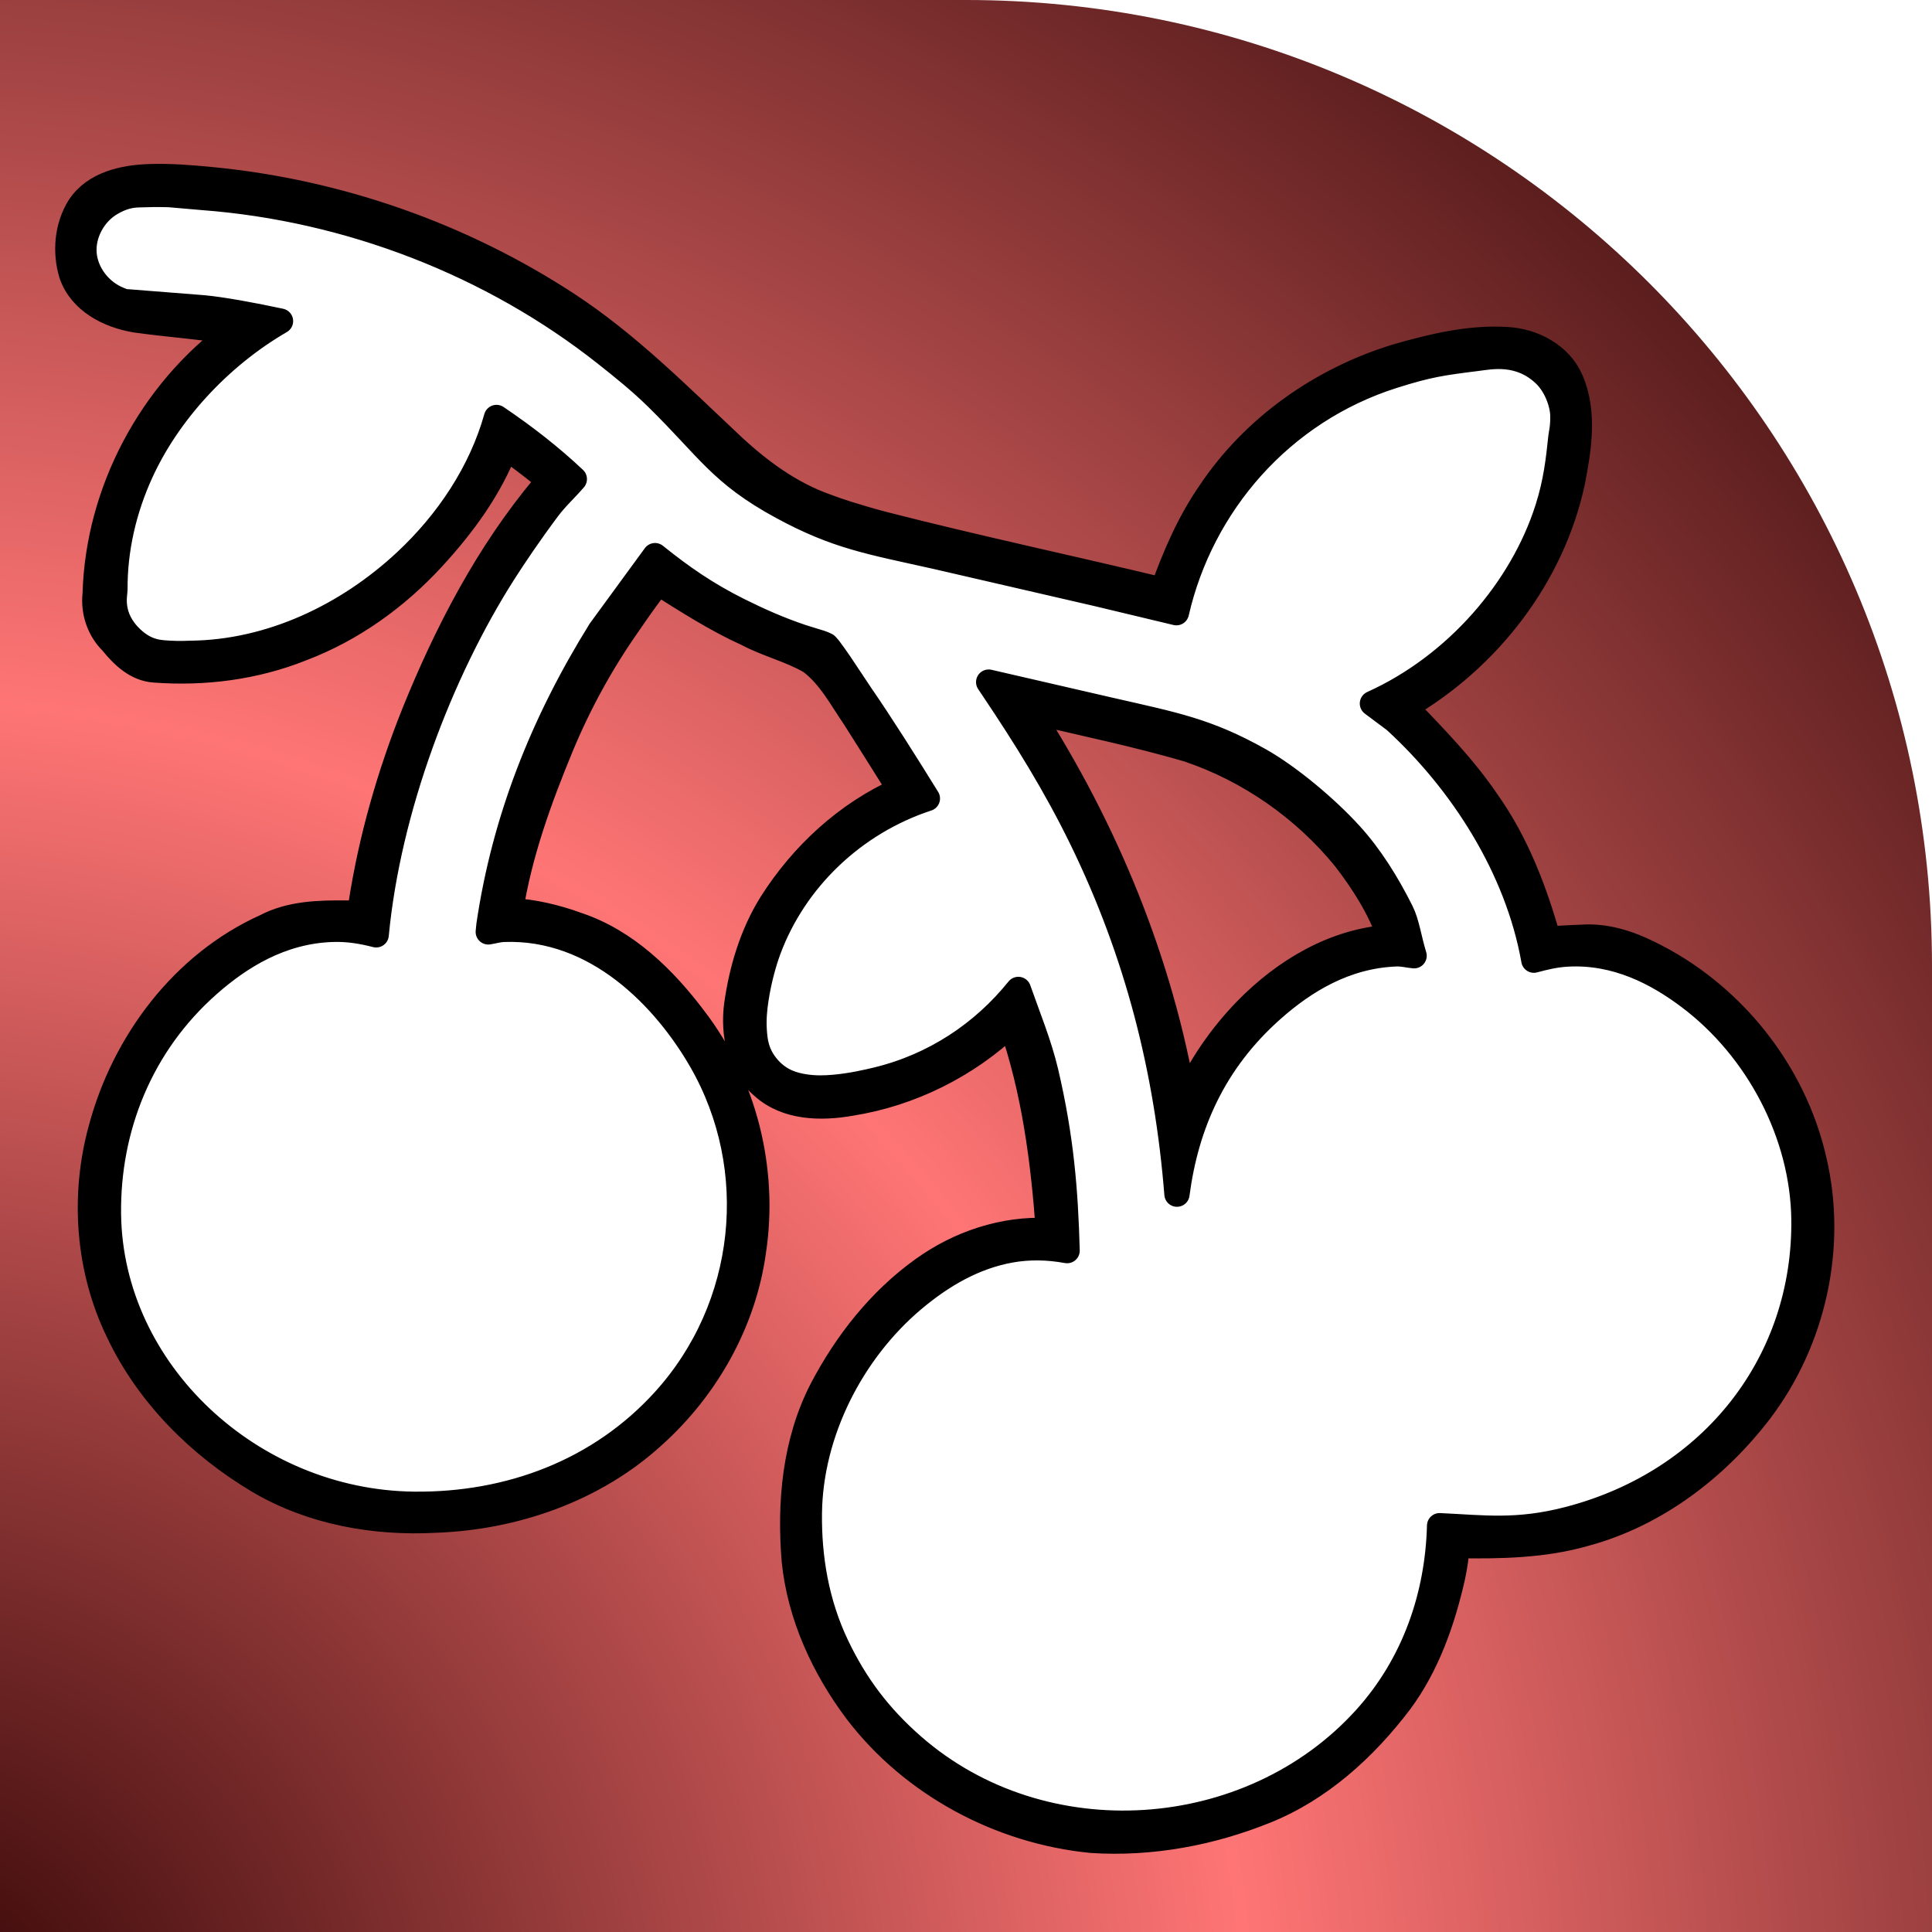
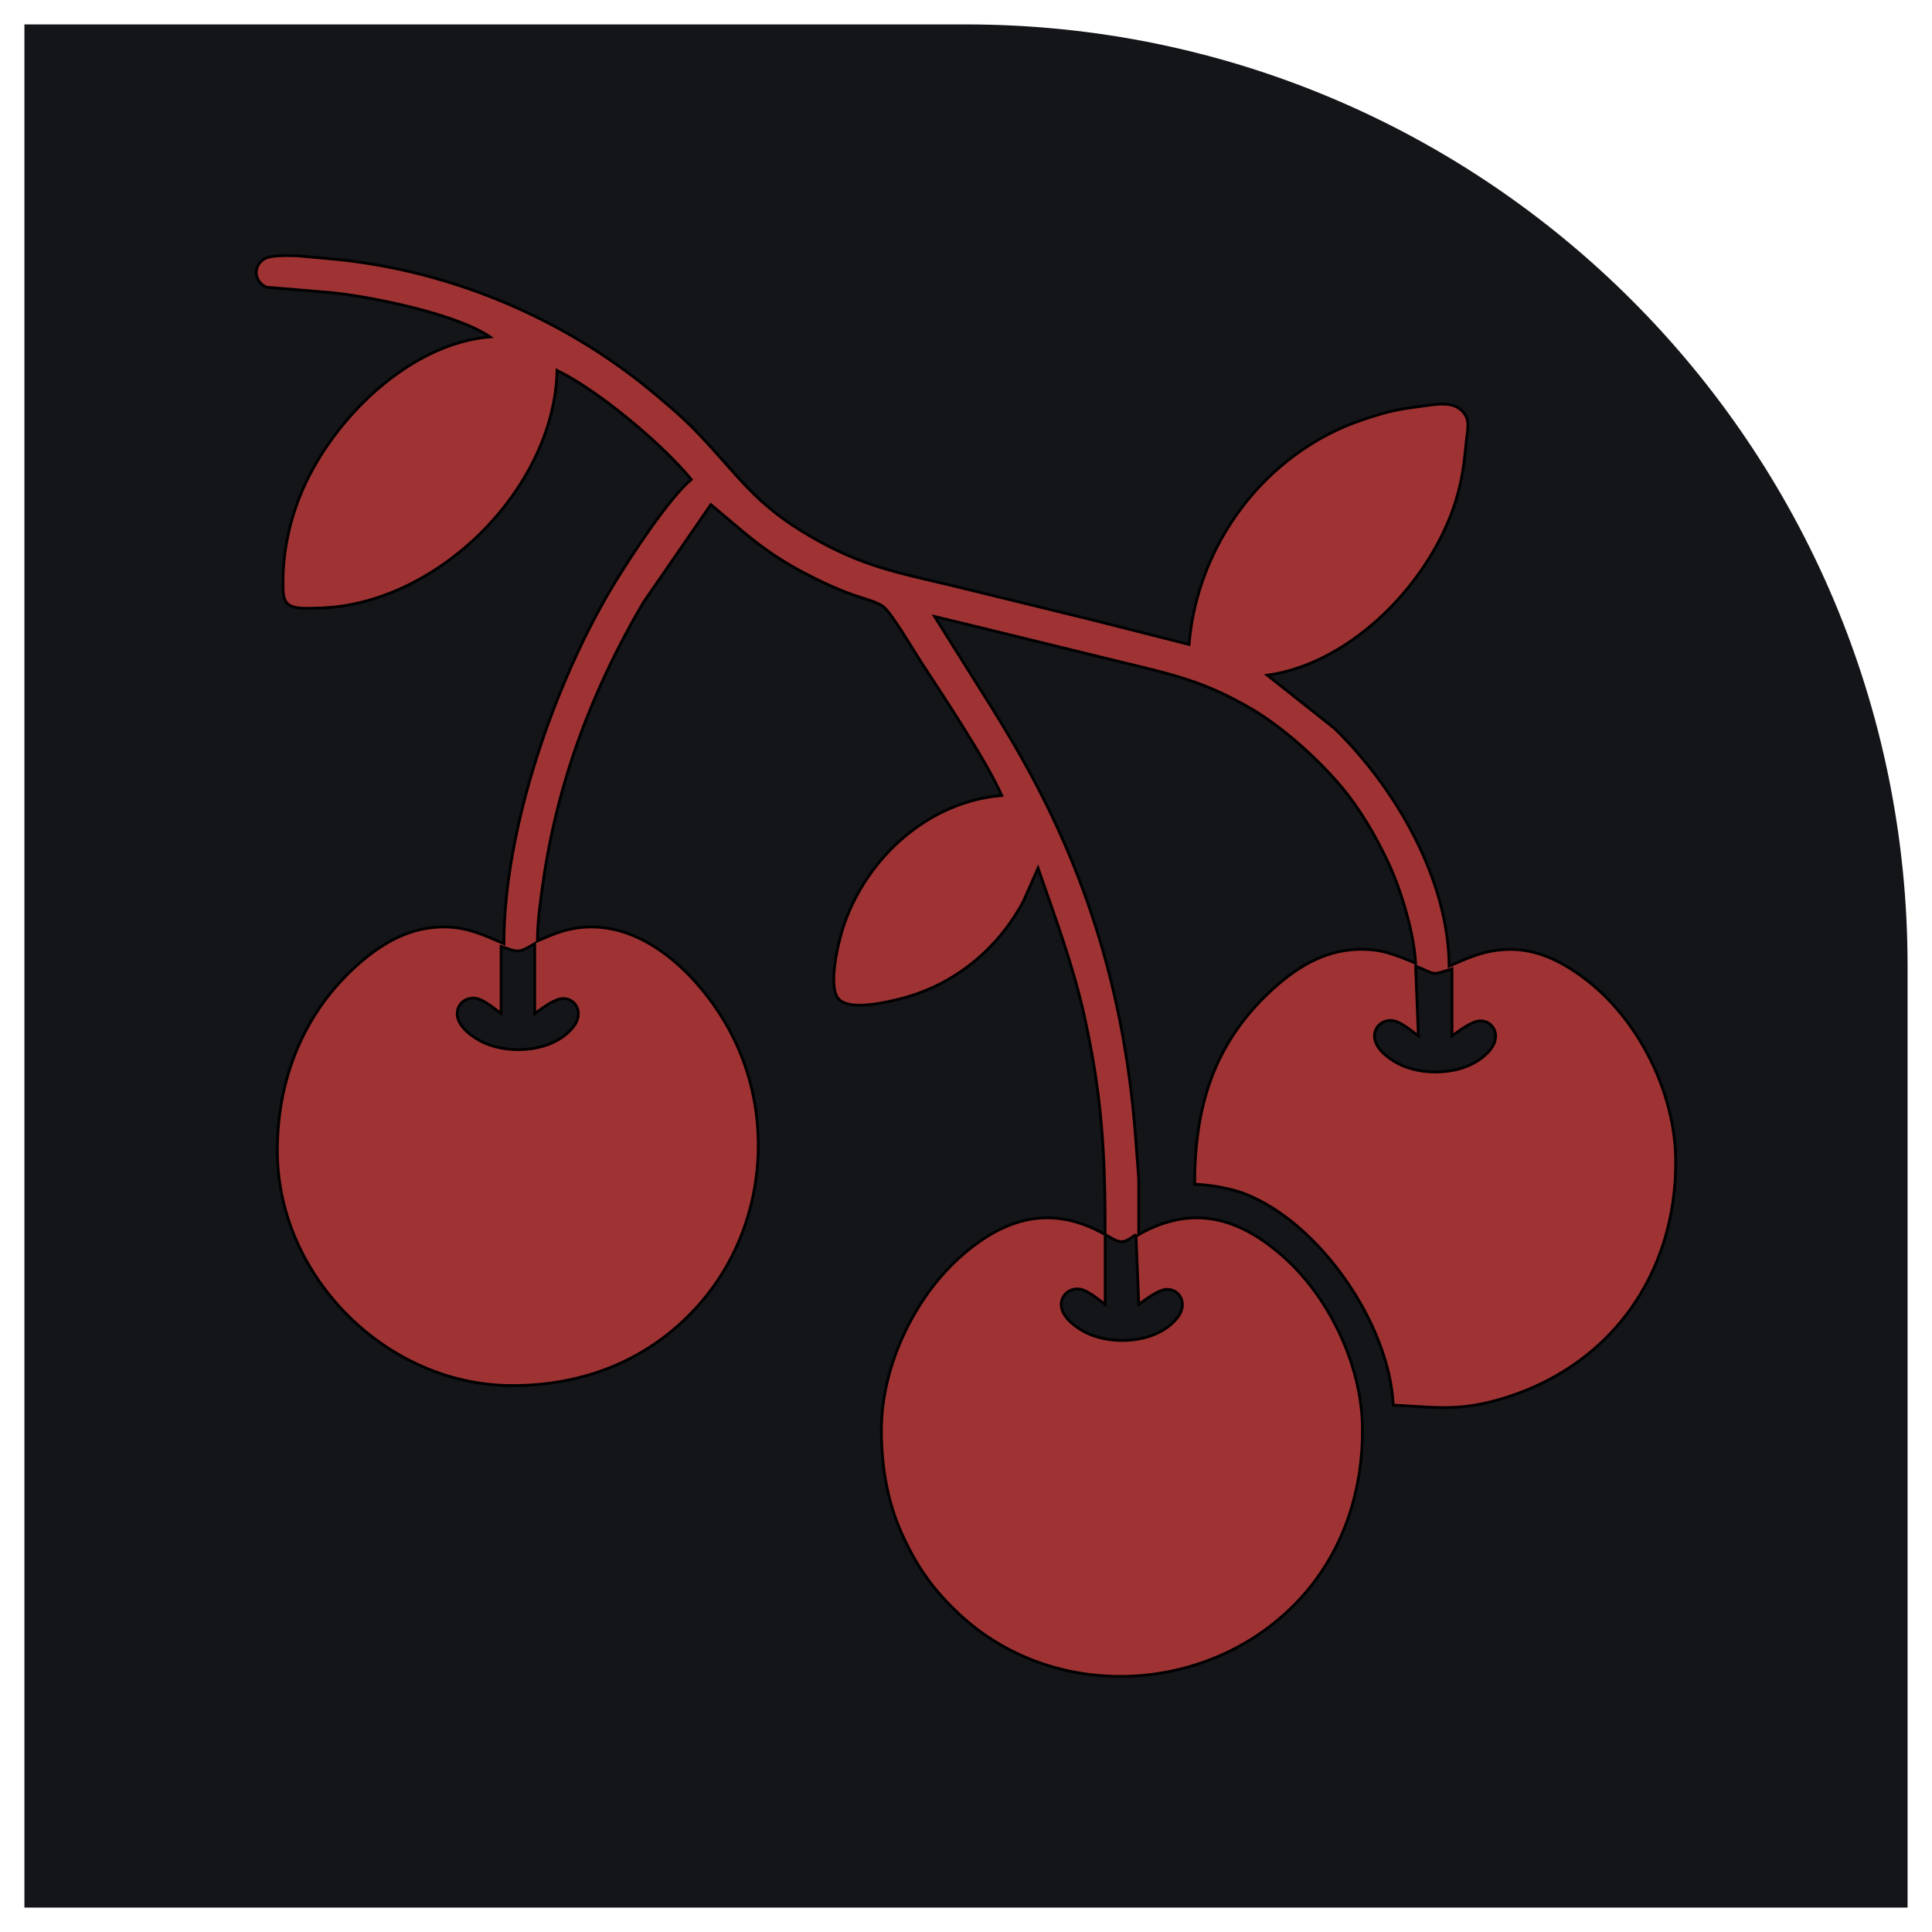
- <svg xmlns="http://www.w3.org/2000/svg" xmlns:xlink="http://www.w3.org/1999/xlink" width="155.344" height="155.344" viewBox="0 0 155.344 155.344" fill="none" version="1.1" id="svg11">
+ <svg xmlns="http://www.w3.org/2000/svg" xmlns:xlink="http://www.w3.org/1999/xlink" width="200" height="200" viewBox="0 0 200 200" fill="none" version="1.1" id="svg11">
  <defs id="defs9">
    <linearGradient id="linearGradient4476">
      <stop style="stop-color:#000000;stop-opacity:1;" offset="0" id="stop4474" />
    </linearGradient>
    <linearGradient id="linearGradient3530">
      <stop style="stop-color:#000000;stop-opacity:1;" offset="0" id="stop3528" />
    </linearGradient>
    <linearGradient id="linearGradient5040">
      <stop style="stop-color:#000000;stop-opacity:1;" offset="0" id="stop5038" />
    </linearGradient>
-     <linearGradient id="linearGradient2257" x1="40" y1="160" x2="160" y2="40" gradientUnits="userSpaceOnUse">
-       <stop stop-color="#FFF275" id="stop2249" offset="0" style="stop-color:#2b0000;stop-opacity:1;" />
-       <stop stop-color="#FFF275" id="stop2251" offset="0.428" style="stop-color:#ff7575;stop-opacity:1;" />
-       <stop stop-color="#FFF275" id="stop2253" offset="0.84" style="stop-color:#431010;stop-opacity:1;" />
-       <stop offset="1" stop-color="#EA5459" id="stop2255" style="stop-color:#000000;stop-opacity:1;" />
-     </linearGradient>
    <linearGradient id="paint0_linear" x1="40" y1="160" x2="160" y2="40" gradientUnits="userSpaceOnUse">
      <stop stop-color="#FFF275" id="stop1312" offset="0" style="stop-color:#2b0000;stop-opacity:1;" />
      <stop stop-color="#FFF275" id="stop4" offset="0.454" style="stop-color:#ff7575;stop-opacity:1;" />
      <stop stop-color="#FFF275" id="stop1259" offset="0.84" style="stop-color:#431010;stop-opacity:1;" />
      <stop offset="1" stop-color="#EA5459" id="stop6" style="stop-color:#000000;stop-opacity:1;" />
    </linearGradient>
    <linearGradient xlink:href="#paint0_linear" id="linearGradient1219" x1="51.268" y1="125.442" x2="147.511" y2="125.442" gradientUnits="userSpaceOnUse" />
-     <radialGradient xlink:href="#linearGradient2257" id="radialGradient1863" cx="-1.315" cy="202.775" fx="-1.315" fy="202.775" r="90.072" gradientUnits="userSpaceOnUse" gradientTransform="matrix(3.200015,-0.8574415,0.8574415,3.200015,-170.9753,-447.2364)" />
-     <radialGradient xlink:href="#linearGradient2257" id="radialGradient2869" gradientUnits="userSpaceOnUse" gradientTransform="matrix(3.200015,-0.8574415,0.8574415,3.200015,-170.9753,-447.2364)" cx="-1.315" cy="202.775" fx="-1.315" fy="202.775" r="90.072" />
  </defs>
-   <g id="layer5" style="display:inline" transform="translate(-22.32808,-22.32808)">
-     <g id="path1635" style="display:inline;fill:#8e6bf5;stroke-width:0" transform="matrix(0.8623353,0,0,0.8623353,13.76647,13.76647)">
-       <g id="path2506" style="display:none;stroke:#000000;stroke-opacity:1">
-         <path id="path2028" style="fill:#000000;fill-opacity:1;fill-rule:evenodd;stroke:none;stroke-width:0.5;stroke-linecap:round;stroke-linejoin:round;stroke-miterlimit:6;stroke-dasharray:none;stroke-opacity:1" d="m 23.885,26.398 c -2.411,0.077 -5.148,0.661 -6.56,2.821 -1.149,1.833 -1.35,4.212 -0.725,6.261 0.844,2.519 3.458,3.857 5.928,4.273 3.125,0.444 6.05,0.628 9.148,1.113 -7.675,5.647 -12.605,14.89 -12.876,24.431 -0.182,1.649 0.367,3.334 1.556,4.503 1.009,1.247 2.277,2.482 3.972,2.593 4.652,0.35 9.397,-0.259 13.739,-2.001 4.68,-1.775 8.832,-4.765 12.209,-8.439 2.801,-3.044 5.313,-6.458 6.806,-10.343 1.183,0.854 2.224,1.639 3.384,2.572 0.596,0.316 0.696,0.719 0.133,1.151 -5.199,6.236 -8.992,13.525 -12.031,21.02 -2.328,5.808 -4.059,11.859 -5.002,18.049 0.134,0.897 -0.717,0.629 -1.314,0.661 -2.567,-0.025 -5.244,0.038 -7.571,1.263 -7.685,3.462 -13.19,10.805 -15.332,18.852 -1.719,6.24 -1.221,13.094 1.616,18.933 2.771,5.854 7.552,10.619 13.083,13.909 4.943,2.913 10.792,3.954 16.474,3.649 7.404,-0.266 14.848,-2.851 20.355,-7.901 4.943,-4.446 8.402,-10.584 9.306,-17.199 1.144,-7.59 -0.853,-15.612 -5.547,-21.703 -2.808,-3.724 -6.338,-7.178 -10.849,-8.692 -2,-0.731 -4.18,-1.249 -6.259,-1.343 0.834,-5.294 2.672,-10.374 4.714,-15.309 1.661,-4.002 3.751,-7.817 6.239,-11.364 0.904,-1.324 1.827,-2.635 2.81,-3.902 2.706,1.703 5.402,3.441 8.323,4.762 1.896,1.003 4.023,1.503 5.877,2.582 1.812,1.35 2.875,3.424 4.131,5.253 1.423,2.232 2.826,4.476 4.234,6.718 -4.973,2.206 -9.145,6.062 -12.034,10.643 -1.763,2.839 -2.739,6.12 -3.203,9.411 -0.356,2.721 0.259,5.777 2.445,7.613 2.206,1.987 5.407,2.047 8.176,1.559 5.587,-0.878 10.866,-3.517 14.961,-7.413 2.167,6.197 3.016,12.763 3.484,19.283 -4.183,-0.21 -8.342,1.187 -11.719,3.625 -4.004,2.869 -7.13,6.852 -9.401,11.194 -2.525,4.898 -3.03,10.579 -2.572,15.997 0.526,5.117 2.765,9.957 5.835,14.039 5.207,6.812 13.383,11.173 21.887,12.002 5.519,0.359 11.102,-0.677 16.218,-2.745 5.065,-2.032 9.236,-5.836 12.507,-10.133 2.561,-3.441 4.009,-7.581 4.944,-11.731 0.197,-0.948 0.347,-1.908 0.392,-2.876 4.01,0.059 8.081,0.003 11.964,-1.118 6.566,-1.774 12.241,-6.108 16.331,-11.467 4.953,-6.549 6.893,-15.297 5.013,-23.306 -1.865,-8.317 -7.714,-15.61 -15.365,-19.335 -1.947,-0.973 -4.089,-1.651 -6.29,-1.494 -1.047,0.03 -2.092,0.103 -3.138,0.159 -1.264,-4.495 -2.953,-8.93 -5.666,-12.766 -2.192,-3.247 -4.974,-6.085 -7.66,-8.879 7.752,-4.506 13.714,-12.201 15.592,-21.024 0.596,-3.076 1.132,-6.432 -0.142,-9.414 -1.001,-2.363 -3.531,-3.681 -6.008,-3.811 -3.457,-0.205 -6.882,0.619 -10.182,1.564 -7.028,2.127 -13.393,6.579 -17.481,12.716 -1.927,2.784 -3.267,5.912 -4.404,9.086 -8.677,-2.088 -17.411,-3.941 -26.056,-6.16 -1.119,-0.293 -2.229,-0.617 -3.333,-0.963 -0.517,-0.165 -1.339,-0.438 -1.964,-0.681 C 83.563,55.955 80.613,53.756 77.999,51.287 73.175,46.757 68.473,42.021 62.919,38.368 52.994,31.856 41.469,27.82 29.655,26.68 27.738,26.493 25.812,26.335 23.885,26.398 Z m 82.537,49.912 c 4.775,1.105 9.58,2.117 14.287,3.491 5.685,1.914 10.807,5.491 14.6,10.134 1.739,2.246 3.29,4.695 4.229,7.389 -5.17,0.323 -9.863,3.144 -13.412,6.788 -2.409,2.473 -4.381,5.376 -5.771,8.537 -2.198,-12.984 -7.319,-25.39 -14.428,-36.445 0.165,0.036 0.331,0.072 0.496,0.107 z" />
+   <g id="layer5" style="display:inline">
+     <g id="path1635" style="display:inline;fill:#9f3334;fill-opacity:1;stroke-width:0" transform="matrix(0.8623353,0,0,0.8623353,13.76647,13.76647)">
+       <g id="g1671" style="display:inline;fill:#131518;fill-opacity:1;stroke:#000000;stroke-opacity:1" transform="matrix(1.25492,0,0,1.25492,-25.49199,-25.49199)">
+         <path style="color:#000000;display:inline;fill:#131518;fill-opacity:1;stroke:none;stroke-width:1.952;stroke-linecap:round;stroke-linejoin:round;stroke-miterlimit:6;stroke-dasharray:none;stroke-opacity:1;paint-order:stroke fill markers" d="M 9.928,9.928 V 190.072 H 190.072 V 100 C 190.072,50.255 149.745,9.928 100,9.928 Z" id="path1669" />
      </g>
-       <g id="g1671" style="display:inline;fill:url(#radialGradient1863);fill-opacity:1;stroke:#000000;stroke-opacity:1">
-         <path style="color:#000000;display:inline;fill:url(#radialGradient2869);fill-opacity:1;stroke:none;stroke-width:1.952;stroke-linecap:round;stroke-linejoin:round;stroke-miterlimit:6;stroke-dasharray:none;stroke-opacity:1;paint-order:stroke fill markers" d="M 9.928,9.928 V 190.072 H 190.072 V 100 C 190.072,50.255 149.745,9.928 100,9.928 Z M 25.591,28.072 l 0.132,0.003 3.117,0.27 c 13.669,1.031 27.025,6.238 37.559,14.572 l 0.003,0.003 c 1.563,1.235 3.236,2.578 4.797,4.111 4.811,4.724 5.919,7.045 11.658,10.159 5.115,2.777 8.204,3.258 14.247,4.609 l 0.012,0.003 15.153,3.498 7.351,1.759 c 2.316,-10.105 9.756,-18.768 20.19,-22.081 3.315,-1.054 4.616,-1.225 7.87,-1.633 1.237,-0.155 3.924,-0.733 6.263,1.481 1.09,1.031 1.675,2.691 1.709,3.803 0.034,1.111 -0.148,1.744 -0.179,2.038 v 0.003 c -0.228,2.185 -0.456,4.225 -1.234,6.67 -2.388,7.533 -8.531,14.666 -16.343,18.187 l 2.096,1.566 0.129,0.117 c 6.088,5.606 11.294,13.602 12.828,22.248 0.966,-0.256 1.945,-0.507 3.137,-0.572 4.561,-0.249 8.368,1.775 11.306,3.979 6.455,4.837 10.639,12.833 10.74,20.756 v 0.003 c 0.163,13.233 -8.422,24.428 -21.908,27.954 -4.858,1.27 -8.026,0.792 -12.065,0.61 -0.167,6.481 -2.324,12.917 -6.94,18.003 -10.694,11.786 -30.028,13.169 -42.189,2.533 -3.135,-2.744 -5.338,-5.68 -7.09,-9.344 -1.898,-3.97 -2.595,-8.235 -2.545,-12.356 v -0.003 c 0.094,-7.503 3.918,-15.058 9.679,-19.92 h 0.003 c 2.709,-2.285 5.704,-4.005 9.072,-4.609 1.713,-0.307 3.489,-0.279 5.281,0.05 -0.152,-5.603 -0.544,-10.492 -1.985,-16.654 -0.605,-2.58 -1.668,-5.162 -2.56,-7.702 -3.288,4.088 -7.822,7.124 -13.165,8.421 h -0.009 l -0.009,0.003 c -0.79,0.187 -2.33,0.56 -4.026,0.707 -0.848,0.073 -1.738,0.104 -2.736,-0.053 -0.996,-0.157 -2.261,-0.487 -3.343,-1.704 -1.152,-1.29 -1.277,-2.544 -1.343,-3.577 -0.066,-1.038 0.028,-1.995 0.17,-2.92 0.283,-1.85 0.756,-3.478 1.152,-4.55 v -0.003 C 83.999,91.958 89.495,86.646 96.399,84.381 94.395,81.134 91.959,77.293 90.233,74.797 h -0.003 v -0.003 C 89.745,74.09 89.009,72.932 88.254,71.823 87.877,71.269 87.501,70.742 87.213,70.366 87.121,70.245 87.043,70.174 86.961,70.088 86.826,70.025 86.646,69.936 86.427,69.865 85.919,69.699 85.315,69.537 84.692,69.328 h -0.003 -0.003 c -2.103,-0.706 -4.003,-1.553 -5.882,-2.489 -3.005,-1.497 -5.318,-3.103 -7.802,-5.102 l -5.105,6.981 c -5.367,8.628 -8.937,17.66 -10.382,27.47 v 0.003 c -0.034,0.235 -0.032,0.402 -0.065,0.627 0.492,-0.071 0.902,-0.215 1.451,-0.235 8.659,-0.32 15.067,6.431 18.413,12.256 5.785,10.066 4.452,22.954 -3.454,31.669 -6.022,6.638 -14.459,9.776 -23.345,9.679 -15.195,-0.169 -28.296,-12.377 -28.479,-27.051 -0.098,-8 2.972,-15.812 9.321,-21.407 2.947,-2.599 6.744,-4.97 11.505,-5.146 1.564,-0.058 2.886,0.191 4.137,0.51 1.102,-11.672 5.956,-24.477 11.878,-33.768 0.931,-1.462 2.463,-3.734 4.122,-5.952 0.802,-1.071 1.665,-1.826 2.475,-2.777 -2.166,-2.041 -4.543,-3.911 -7.257,-5.744 -1.43,5.086 -4.511,9.738 -8.491,13.446 -5.404,5.034 -12.538,8.461 -20.014,8.544 h -0.003 c -0.281,0.003 -1.024,0.055 -1.92,-0.003 -0.895,-0.058 -2.157,-0.025 -3.595,-1.384 -2.139,-2.018 -1.55,-4.129 -1.554,-4.556 v -0.003 -0.006 c -0.025,-3.765 0.851,-7.476 2.384,-10.848 2.494,-5.493 7.224,-10.782 13.059,-14.173 -2.691,-0.579 -5.509,-1.088 -7.204,-1.243 l -7.406,-0.583 -0.487,-0.196 c -1.722,-0.697 -3.056,-2.381 -3.219,-4.24 -0.164,-1.859 0.895,-3.801 2.527,-4.744 1.517,-0.877 2.406,-0.751 3.275,-0.789 0.869,-0.038 1.657,-0.006 2.02,-0.003 z m 76.523,45.455 0.393,0.586 v 0.003 c 3.064,4.559 5.86,9.045 8.318,14.094 5.179,10.639 7.924,21.511 8.846,33.064 0.841,-6.429 3.399,-12.386 8.931,-17.264 2.947,-2.599 6.744,-4.967 11.505,-5.143 0.625,-0.023 1.107,0.129 1.674,0.176 -0.474,-1.544 -0.672,-3.057 -1.199,-4.111 -1.337,-2.669 -2.868,-5.128 -4.773,-7.224 h -0.003 c -2.184,-2.405 -5.682,-5.348 -8.435,-6.899 -4.931,-2.774 -8.047,-3.322 -13.918,-4.668 h -0.003 z" id="path1669" />
-       </g>
+       <path id="Selection" fill="none" stroke="#000000" stroke-width="0.336" d="m 126.781,61.401 c 0.984,-12.123 9.225,-23.067 20.814,-26.968 3.555,-1.199 4.425,-1.279 8.057,-1.763 1.289,-0.171 2.877,-0.336 3.884,0.675 1.064,1.068 0.665,2.249 0.537,3.549 -0.252,2.555 -0.463,4.556 -1.212,7.05 -2.904,9.716 -12.368,19.696 -22.681,21.15 0,0 8.057,6.382 8.057,6.382 7.312,7.137 13.67,18.038 13.764,28.532 2.363,-1.017 4.049,-1.83 6.714,-1.984 3.827,-0.222 7.171,1.581 10.071,3.888 6.123,4.865 10.313,13.415 10.407,21.261 0.161,13.882 -7.967,25.212 -21.486,28.959 -4.871,1.35 -7.654,0.802 -12.421,0.584 -0.446,-9.689 -8.776,-21.832 -17.793,-25.36 -1.726,-0.675 -4.19,-1.078 -6.043,-1.162 0,-9.121 2.175,-16.695 9.064,-23.134 2.934,-2.743 6.285,-4.891 10.407,-5.053 2.83,-0.111 4.529,0.594 7.05,1.665 -0.165,-3.579 -1.752,-8.839 -3.283,-12.086 -1.585,-3.354 -3.458,-6.573 -5.882,-9.4 -2.709,-3.162 -6.718,-6.771 -10.306,-8.913 -5.905,-3.522 -9.998,-4.334 -16.45,-5.902 0,0 -15.779,-3.861 -15.779,-3.861 0,0 -6.043,-1.467 -6.043,-1.467 0,0 5.69,9.064 5.69,9.064 3.357,5.294 6.355,10.404 8.977,16.114 5.653,12.311 8.608,24.799 9.534,38.272 0,0 0.305,4.029 0.305,4.029 0,0 0,6.714 0,6.714 6.489,-3.676 12.119,-2.031 17.457,2.743 5.486,4.908 9.313,13.022 9.4,20.422 0.084,7.201 -2.078,14.275 -6.815,19.807 -10.407,12.16 -29.691,13.63 -41.528,2.656 -3.166,-2.938 -5.177,-5.781 -6.946,-9.706 -1.806,-4.005 -2.504,-8.396 -2.454,-12.757 0.087,-7.399 3.914,-15.513 9.4,-20.422 5.338,-4.774 10.968,-6.419 17.457,-2.743 0,-9.769 -0.366,-16.554 -2.491,-26.186 -1.366,-6.177 -3.505,-11.851 -5.566,-17.793 0,0 -1.783,4.029 -1.783,4.029 -3.105,5.761 -8.302,9.994 -14.667,11.633 -1.709,0.43 -6.238,1.534 -7.52,0 -1.329,-1.564 0.064,-7.117 0.702,-8.947 2.83,-8.108 10.159,-14.708 18.904,-15.443 -1.749,-4.039 -7.131,-12.119 -9.736,-16.114 -0.863,-1.326 -3.475,-5.764 -4.435,-6.526 -0.755,-0.601 -2.629,-1.074 -3.622,-1.427 -2.122,-0.755 -4.055,-1.665 -6.043,-2.716 -3.115,-1.645 -5.388,-3.307 -8.057,-5.59 0,0 -3.021,-2.541 -3.021,-2.541 0,0 -8.104,11.75 -8.104,11.75 -6.204,10.558 -10.394,21.751 -12.082,33.907 -0.316,2.28 -0.624,4.405 -0.628,6.714 2.169,-0.92 3.612,-1.571 6.043,-1.665 7.376,-0.289 13.764,6.405 17.017,12.408 5.596,10.323 4.311,23.608 -3.354,32.564 -5.915,6.912 -14.093,10.176 -23.064,10.071 -14.825,-0.175 -27.69,-13.029 -27.864,-27.864 -0.097,-8.383 2.857,-16.329 9.064,-22.127 2.934,-2.743 6.285,-4.891 10.407,-5.053 3.048,-0.121 5.026,0.843 7.721,2.001 0,-13.758 6.05,-31.255 13.093,-42.972 C 59.574,51.105 64.305,43.843 67.024,41.594 63.526,37.33 55.878,30.925 50.91,28.501 50.597,42.786 36.313,56.869 22.038,57.037 21.041,57.047 19.265,57.222 18.547,56.5 17.946,55.899 18.016,54.804 18.01,54.015 17.986,50.232 18.825,46.415 20.316,42.937 23.992,34.353 33.13,25.288 42.852,24.473 38.857,21.74 28.662,19.638 23.717,19.158 c 0,0 -7.685,-0.641 -7.685,-0.641 -1.511,-0.648 -1.655,-2.555 -0.295,-3.387 0.849,-0.52 2.921,-0.403 3.951,-0.393 0,0 3.357,0.309 3.357,0.309 14.395,1.152 28.549,7.006 39.614,16.289 1.716,1.437 3.471,2.938 5.022,4.552 5.086,5.294 6.869,8.638 13.778,12.613 6.1,3.512 10.159,4.24 16.786,5.811 0,0 16.786,4.109 16.786,4.109 0,0 11.75,2.981 11.75,2.981 z M 48.224,97.323 c -2.028,1.165 -1.87,1.051 -4.029,0.336 0,0 0,8.057 0,8.057 -0.789,-0.577 -2.078,-1.685 -3.021,-1.833 -1.309,-0.208 -2.447,0.829 -2.226,2.169 0.235,1.417 2.011,2.635 3.233,3.179 3.25,1.447 8.282,1.034 10.639,-1.867 1.403,-1.732 0.292,-3.528 -1.246,-3.454 -1.047,0.05 -2.494,1.205 -3.35,1.806 0,0 0,-8.393 0,-8.393 z M 153.974,100.008 c 0,0 0.336,8.393 0.336,8.393 -0.789,-0.577 -2.078,-1.685 -3.021,-1.833 -1.309,-0.208 -2.447,0.829 -2.226,2.169 0.235,1.417 2.011,2.635 3.233,3.179 3.25,1.447 8.282,1.034 10.639,-1.867 1.403,-1.732 0.292,-3.528 -1.245,-3.455 -1.047,0.05 -2.494,1.205 -3.35,1.806 0,0 0,-8.057 0,-8.057 -2.582,0.856 -1.917,0.651 -4.364,-0.336 z m -33.572,32.229 c -1.736,1.266 -1.903,1.027 -3.693,0 0,0 0,8.393 0,8.393 -0.789,-0.577 -2.078,-1.685 -3.021,-1.833 -1.309,-0.208 -2.447,0.829 -2.226,2.169 0.235,1.417 2.011,2.635 3.233,3.179 3.25,1.447 8.282,1.034 10.639,-1.867 1.403,-1.732 0.292,-3.528 -1.246,-3.455 -1.047,0.05 -2.494,1.205 -3.35,1.806 0,0 -0.336,-8.393 -0.336,-8.393 z" style="fill:#9f3334;fill-opacity:1;fill-rule:nonzero" />
    </g>
  </g>
-   <g id="g2190" style="display:inline" transform="translate(-22.32808,-22.32808)">
+   <g id="g2190" style="display:none">
    <g id="g2188" style="display:inline;fill:#8e6bf5;stroke-width:0" transform="matrix(0.8623353,0,0,0.8623353,13.76647,13.76647)">
      <path id="path2225" style="fill:#000000;fill-opacity:1;fill-rule:evenodd;stroke:#000000;stroke-width:2.355;stroke-linecap:round;stroke-linejoin:round;stroke-miterlimit:6;stroke-dasharray:none;stroke-opacity:1" d="m 23.885,26.399 c -2.411,0.077 -5.147,0.66 -6.559,2.82 -1.149,1.833 -1.352,4.214 -0.727,6.263 0.844,2.519 3.46,3.855 5.93,4.272 3.125,0.444 6.05,0.629 9.148,1.114 -7.675,5.647 -12.605,14.89 -12.876,24.432 -0.182,1.649 0.366,3.333 1.556,4.503 1.009,1.247 2.278,2.483 3.973,2.593 4.652,0.35 9.397,-0.261 13.739,-2.002 4.68,-1.775 8.831,-4.765 12.208,-8.439 2.801,-3.044 5.313,-6.456 6.806,-10.342 1.183,0.854 2.223,1.638 3.384,2.571 0.596,0.316 0.697,0.719 0.134,1.151 -5.199,6.236 -8.993,13.526 -12.031,21.021 -2.328,5.808 -4.06,11.857 -5.003,18.047 0.134,0.897 -0.717,0.629 -1.314,0.661 -2.567,-0.025 -5.244,0.038 -7.572,1.264 -7.685,3.462 -13.189,10.806 -15.331,18.853 -1.719,6.24 -1.223,13.093 1.615,18.933 2.771,5.854 7.553,10.619 13.084,13.909 4.943,2.913 10.791,3.954 16.473,3.649 7.404,-0.266 14.847,-2.85 20.355,-7.9 4.943,-4.446 8.402,-10.585 9.307,-17.2 1.144,-7.59 -0.853,-15.612 -5.547,-21.703 -2.808,-3.724 -6.338,-7.179 -10.849,-8.693 -2,-0.731 -4.179,-1.249 -6.258,-1.343 0.834,-5.294 2.671,-10.374 4.713,-15.309 1.661,-4.002 3.752,-7.816 6.24,-11.363 0.904,-1.324 1.827,-2.636 2.811,-3.902 2.706,1.703 5.4,3.442 8.321,4.763 1.896,1.003 4.024,1.503 5.877,2.582 1.812,1.35 2.875,3.423 4.131,5.252 1.423,2.232 2.825,4.477 4.233,6.718 -4.973,2.206 -9.144,6.061 -12.034,10.643 -1.763,2.839 -2.739,6.119 -3.203,9.411 -0.356,2.721 0.26,5.778 2.446,7.615 2.206,1.987 5.405,2.046 8.174,1.558 5.587,-0.878 10.868,-3.517 14.962,-7.413 2.167,6.197 3.015,12.763 3.483,19.284 -4.183,-0.21 -8.342,1.188 -11.719,3.626 -4.004,2.869 -7.131,6.851 -9.402,11.193 -2.525,4.898 -3.028,10.579 -2.571,15.997 0.526,5.117 2.764,9.956 5.834,14.038 5.207,6.812 13.382,11.173 21.886,12.002 5.519,0.359 11.104,-0.677 16.219,-2.745 5.065,-2.032 9.236,-5.836 12.507,-10.133 2.561,-3.441 4.008,-7.58 4.942,-11.73 0.197,-0.948 0.349,-1.909 0.394,-2.876 4.01,0.059 8.08,0.002 11.963,-1.119 6.566,-1.774 12.24,-6.106 16.33,-11.465 4.953,-6.549 6.894,-15.297 5.015,-23.306 -1.865,-8.317 -7.714,-15.611 -15.365,-19.336 -1.947,-0.973 -4.089,-1.652 -6.29,-1.495 -1.047,0.03 -2.094,0.105 -3.139,0.161 -1.264,-4.495 -2.951,-8.932 -5.665,-12.767 -2.192,-3.247 -4.974,-6.085 -7.66,-8.879 7.752,-4.506 13.714,-12.2 15.592,-21.023 0.596,-3.076 1.132,-6.432 -0.143,-9.413 -1.001,-2.363 -3.532,-3.683 -6.009,-3.812 -3.457,-0.205 -6.881,0.62 -10.181,1.565 -7.028,2.127 -13.393,6.577 -17.481,12.715 -1.927,2.784 -3.268,5.913 -4.405,9.087 -8.677,-2.088 -17.411,-3.94 -26.056,-6.158 -1.119,-0.293 -2.228,-0.618 -3.332,-0.965 -0.517,-0.165 -1.338,-0.437 -1.964,-0.679 C 83.564,55.956 80.613,53.754 77.999,51.286 73.174,46.756 68.473,42.02 62.919,38.367 52.994,31.855 41.468,27.82 29.654,26.68 27.737,26.493 25.812,26.336 23.885,26.399 Z m 1.705,1.672 v 0.002 l 0.134,0.002 3.117,0.27 c 13.669,1.031 27.025,6.238 37.559,14.573 l 0.002,0.002 c 1.563,1.235 3.236,2.578 4.797,4.111 4.811,4.724 5.918,7.046 11.658,10.16 5.115,2.777 8.203,3.258 14.246,4.609 l 0.011,0.002 15.152,3.497 7.352,1.76 c 2.316,-10.105 9.755,-18.768 20.19,-22.081 3.315,-1.054 4.615,-1.225 7.868,-1.633 1.237,-0.155 3.926,-0.733 6.265,1.481 1.09,1.031 1.674,2.691 1.708,3.803 0.034,1.111 -0.148,1.742 -0.179,2.036 v 0.004 c -0.228,2.185 -0.456,4.225 -1.234,6.67 -2.388,7.533 -8.529,14.666 -16.341,18.187 l 2.095,1.565 0.129,0.118 c 6.088,5.606 11.295,13.603 12.829,22.248 0.966,-0.256 1.945,-0.508 3.137,-0.573 4.561,-0.249 8.369,1.776 11.307,3.979 6.455,4.837 10.637,12.833 10.738,20.756 v 0.002 c 0.163,13.233 -8.42,24.428 -21.906,27.954 -4.858,1.27 -8.026,0.794 -12.065,0.612 -0.167,6.481 -2.326,12.916 -6.942,18.002 -10.694,11.786 -30.028,13.167 -42.189,2.532 -3.135,-2.744 -5.338,-5.678 -7.089,-9.343 -1.898,-3.97 -2.594,-8.235 -2.544,-12.355 v -0.005 c 0.094,-7.503 3.917,-15.058 9.678,-19.92 h 0.002 c 2.709,-2.285 5.703,-4.005 9.071,-4.609 1.713,-0.307 3.491,-0.279 5.282,0.05 -0.152,-5.603 -0.543,-10.492 -1.984,-16.654 -0.605,-2.58 -1.67,-5.161 -2.562,-7.701 -3.288,4.088 -7.821,7.122 -13.164,8.419 h -0.009 l -0.009,0.005 c -0.79,0.187 -2.329,0.56 -4.025,0.707 -0.848,0.073 -1.738,0.103 -2.736,-0.054 -0.996,-0.157 -2.261,-0.487 -3.343,-1.703 -1.152,-1.29 -1.277,-2.543 -1.343,-3.576 -0.066,-1.038 0.028,-1.994 0.17,-2.919 0.283,-1.85 0.757,-3.48 1.153,-4.553 v -0.002 c 2.424,-6.55 7.92,-11.861 14.824,-14.126 -2.005,-3.248 -4.439,-7.089 -6.165,-9.585 h -0.002 v -0.002 c -0.485,-0.703 -1.222,-1.861 -1.977,-2.969 -0.378,-0.554 -0.754,-1.083 -1.042,-1.459 -0.093,-0.121 -0.169,-0.193 -0.251,-0.279 -0.135,-0.063 -0.314,-0.151 -0.532,-0.222 -0.508,-0.166 -1.114,-0.328 -1.737,-0.537 h -0.002 -0.002 c -2.103,-0.706 -4.004,-1.552 -5.882,-2.489 -3.005,-1.497 -5.319,-3.104 -7.803,-5.103 l -5.105,6.983 c -5.367,8.628 -8.937,17.659 -10.382,27.469 v 0.002 c -0.034,0.235 -0.031,0.404 -0.063,0.63 0.492,-0.071 0.903,-0.216 1.452,-0.236 8.659,-0.32 15.065,6.431 18.412,12.256 5.785,10.066 4.452,22.953 -3.454,31.668 -6.022,6.638 -14.459,9.778 -23.345,9.68 -15.195,-0.169 -28.296,-12.379 -28.479,-27.052 -0.098,-8 2.973,-15.811 9.322,-21.406 2.947,-2.599 6.742,-4.97 11.504,-5.146 1.564,-0.058 2.887,0.191 4.138,0.51 1.102,-11.672 5.956,-24.476 11.877,-33.768 0.931,-1.462 2.462,-3.734 4.122,-5.952 0.802,-1.071 1.666,-1.827 2.476,-2.777 -2.166,-2.041 -4.544,-3.911 -7.257,-5.744 -1.43,5.086 -4.511,9.739 -8.491,13.447 -5.404,5.034 -12.539,8.46 -20.015,8.543 h -0.002 c -0.281,0.003 -1.024,0.056 -1.921,-0.002 -0.895,-0.058 -2.157,-0.025 -3.594,-1.384 -2.139,-2.018 -1.55,-4.13 -1.554,-4.557 v -0.002 -0.007 c -0.025,-3.765 0.85,-7.474 2.383,-10.847 C 25.518,48.552 30.249,43.261 36.084,39.87 33.393,39.291 30.576,38.782 28.881,38.627 L 21.475,38.043 20.988,37.846 c -1.722,-0.697 -3.055,-2.379 -3.218,-4.238 -0.164,-1.859 0.893,-3.802 2.525,-4.745 1.517,-0.877 2.406,-0.751 3.275,-0.788 0.869,-0.038 1.657,-0.008 2.02,-0.004 z m 76.523,45.457 0.394,0.587 v 0.002 c 3.064,4.559 5.859,9.045 8.317,14.095 5.179,10.639 7.925,21.51 8.847,33.063 0.841,-6.429 3.399,-12.386 8.931,-17.263 2.947,-2.599 6.745,-4.968 11.506,-5.144 0.625,-0.023 1.106,0.129 1.674,0.177 -0.474,-1.544 -0.671,-3.057 -1.198,-4.111 -1.337,-2.669 -2.869,-5.129 -4.774,-7.225 h -0.002 c -2.184,-2.405 -5.683,-5.348 -8.437,-6.899 -4.931,-2.774 -8.047,-3.322 -13.918,-4.668 h -0.002 z m 3.812,2.675 c 0.165,0.036 0.331,0.073 0.496,0.109 4.775,1.105 9.58,2.117 14.287,3.49 5.685,1.914 10.807,5.49 14.6,10.133 1.739,2.246 3.29,4.697 4.229,7.39 -5.17,0.323 -9.864,3.142 -13.413,6.786 -2.409,2.473 -4.381,5.375 -5.771,8.537 -2.198,-12.984 -7.319,-25.39 -14.428,-36.445 z" />
    </g>
  </g>
-   <g id="layer1" style="display:none" transform="translate(-22.32808,-22.32808)">
+   <g id="layer1" style="display:none">
    <path id="path2498" style="color:#000000;display:none;fill:url(#linearGradient1219);fill-opacity:1;fill-rule:nonzero;stroke:none;stroke-width:0;stroke-dasharray:none;stroke-opacity:1" d="m 60.775,102.258 c -1.779,0.066 -3.272,0.919 -4.832,2.295 v 0.002 c -3.223,2.84 -4.725,6.636 -4.674,10.801 0.088,7.028 6.807,13.456 14.486,13.541 4.851,0.053 9.05,-1.554 12.141,-4.961 3.937,-4.34 4.595,-10.8 1.729,-15.787 -1.677,-2.919 -5.08,-6.005 -8.168,-5.891 -0.617,0.022 -1.126,0.28 -1.594,0.434 1.16,0.098 2.261,0.702 2.775,1.783 0.578,1.215 0.251,2.806 -0.615,3.814 l -0.002,0.002 c -1.194,1.386 -2.83,2.003 -4.402,2.219 -1.572,0.216 -3.148,0.051 -4.58,-0.551 -0.563,-0.236 -1.16,-0.56 -1.762,-1.059 -0.602,-0.499 -1.315,-1.188 -1.535,-2.439 v -0.002 c -0.198,-1.128 0.264,-2.323 1.041,-3.021 0.576,-0.518 1.314,-0.733 2.074,-0.789 v -0.043 c -0.672,-0.232 -1.29,-0.377 -2.082,-0.348 z m 66.109,1.521 c -1.779,0.066 -3.272,0.919 -4.832,2.295 -3.149,2.777 -4.286,5.743 -4.555,9.559 0.69,0.125 1.36,0.128 2.025,0.373 3.287,1.213 6.139,3.711 8.311,6.652 1.724,2.335 2.818,4.976 3.367,7.652 1.775,0.107 3.139,0.172 5.104,-0.342 7.249,-1.895 11.289,-7.269 11.205,-14.176 -0.046,-3.608 -2.287,-7.968 -5.34,-10.256 -1.526,-1.145 -3.005,-1.837 -4.562,-1.752 -0.57,0.031 -1.088,0.31 -1.543,0.449 1.123,0.127 2.183,0.71 2.684,1.762 0.578,1.215 0.251,2.804 -0.615,3.812 v 0.002 l -0.002,0.002 c -1.194,1.386 -2.83,2.003 -4.402,2.219 -1.572,0.216 -3.148,0.051 -4.58,-0.551 -0.563,-0.236 -1.16,-0.562 -1.762,-1.061 -0.602,-0.499 -1.315,-1.188 -1.535,-2.439 -0.198,-1.128 0.264,-2.323 1.041,-3.021 0.541,-0.486 1.226,-0.699 1.936,-0.779 l -0.004,-0.121 c -0.597,-0.194 -1.147,-0.308 -1.939,-0.279 z m -22.4,18.244 c -0.311,0.003 -0.616,0.033 -0.922,0.088 -1.222,0.219 -2.52,0.891 -3.92,2.072 -2.749,2.32 -4.796,6.477 -4.838,9.859 -0.027,2.194 0.348,4.327 1.252,6.219 0.958,2.004 1.904,3.268 3.617,4.768 6.113,5.346 16.387,4.601 21.76,-1.32 2.428,-2.675 3.546,-6.087 3.502,-9.666 -0.042,-3.382 -2.089,-7.539 -4.838,-9.859 -1.4,-1.181 -2.696,-1.853 -3.918,-2.072 -0.879,-0.158 -1.81,-0.007 -2.824,0.342 1.177,0.083 2.299,0.699 2.82,1.795 0.578,1.215 0.249,2.804 -0.617,3.812 v 0.002 l -0.002,0.002 c -1.194,1.386 -2.83,2.001 -4.402,2.217 -1.572,0.216 -3.148,0.051 -4.58,-0.551 v 0.002 c -0.563,-0.236 -1.16,-0.562 -1.762,-1.061 -0.602,-0.499 -1.315,-1.188 -1.535,-2.439 -0.198,-1.128 0.264,-2.323 1.041,-3.021 0.556,-0.5 1.265,-0.713 1.996,-0.783 -0.285,-0.095 -0.606,-0.274 -0.873,-0.322 -0.329,-0.059 -0.646,-0.085 -0.957,-0.082 z" />
  </g>
</svg>
